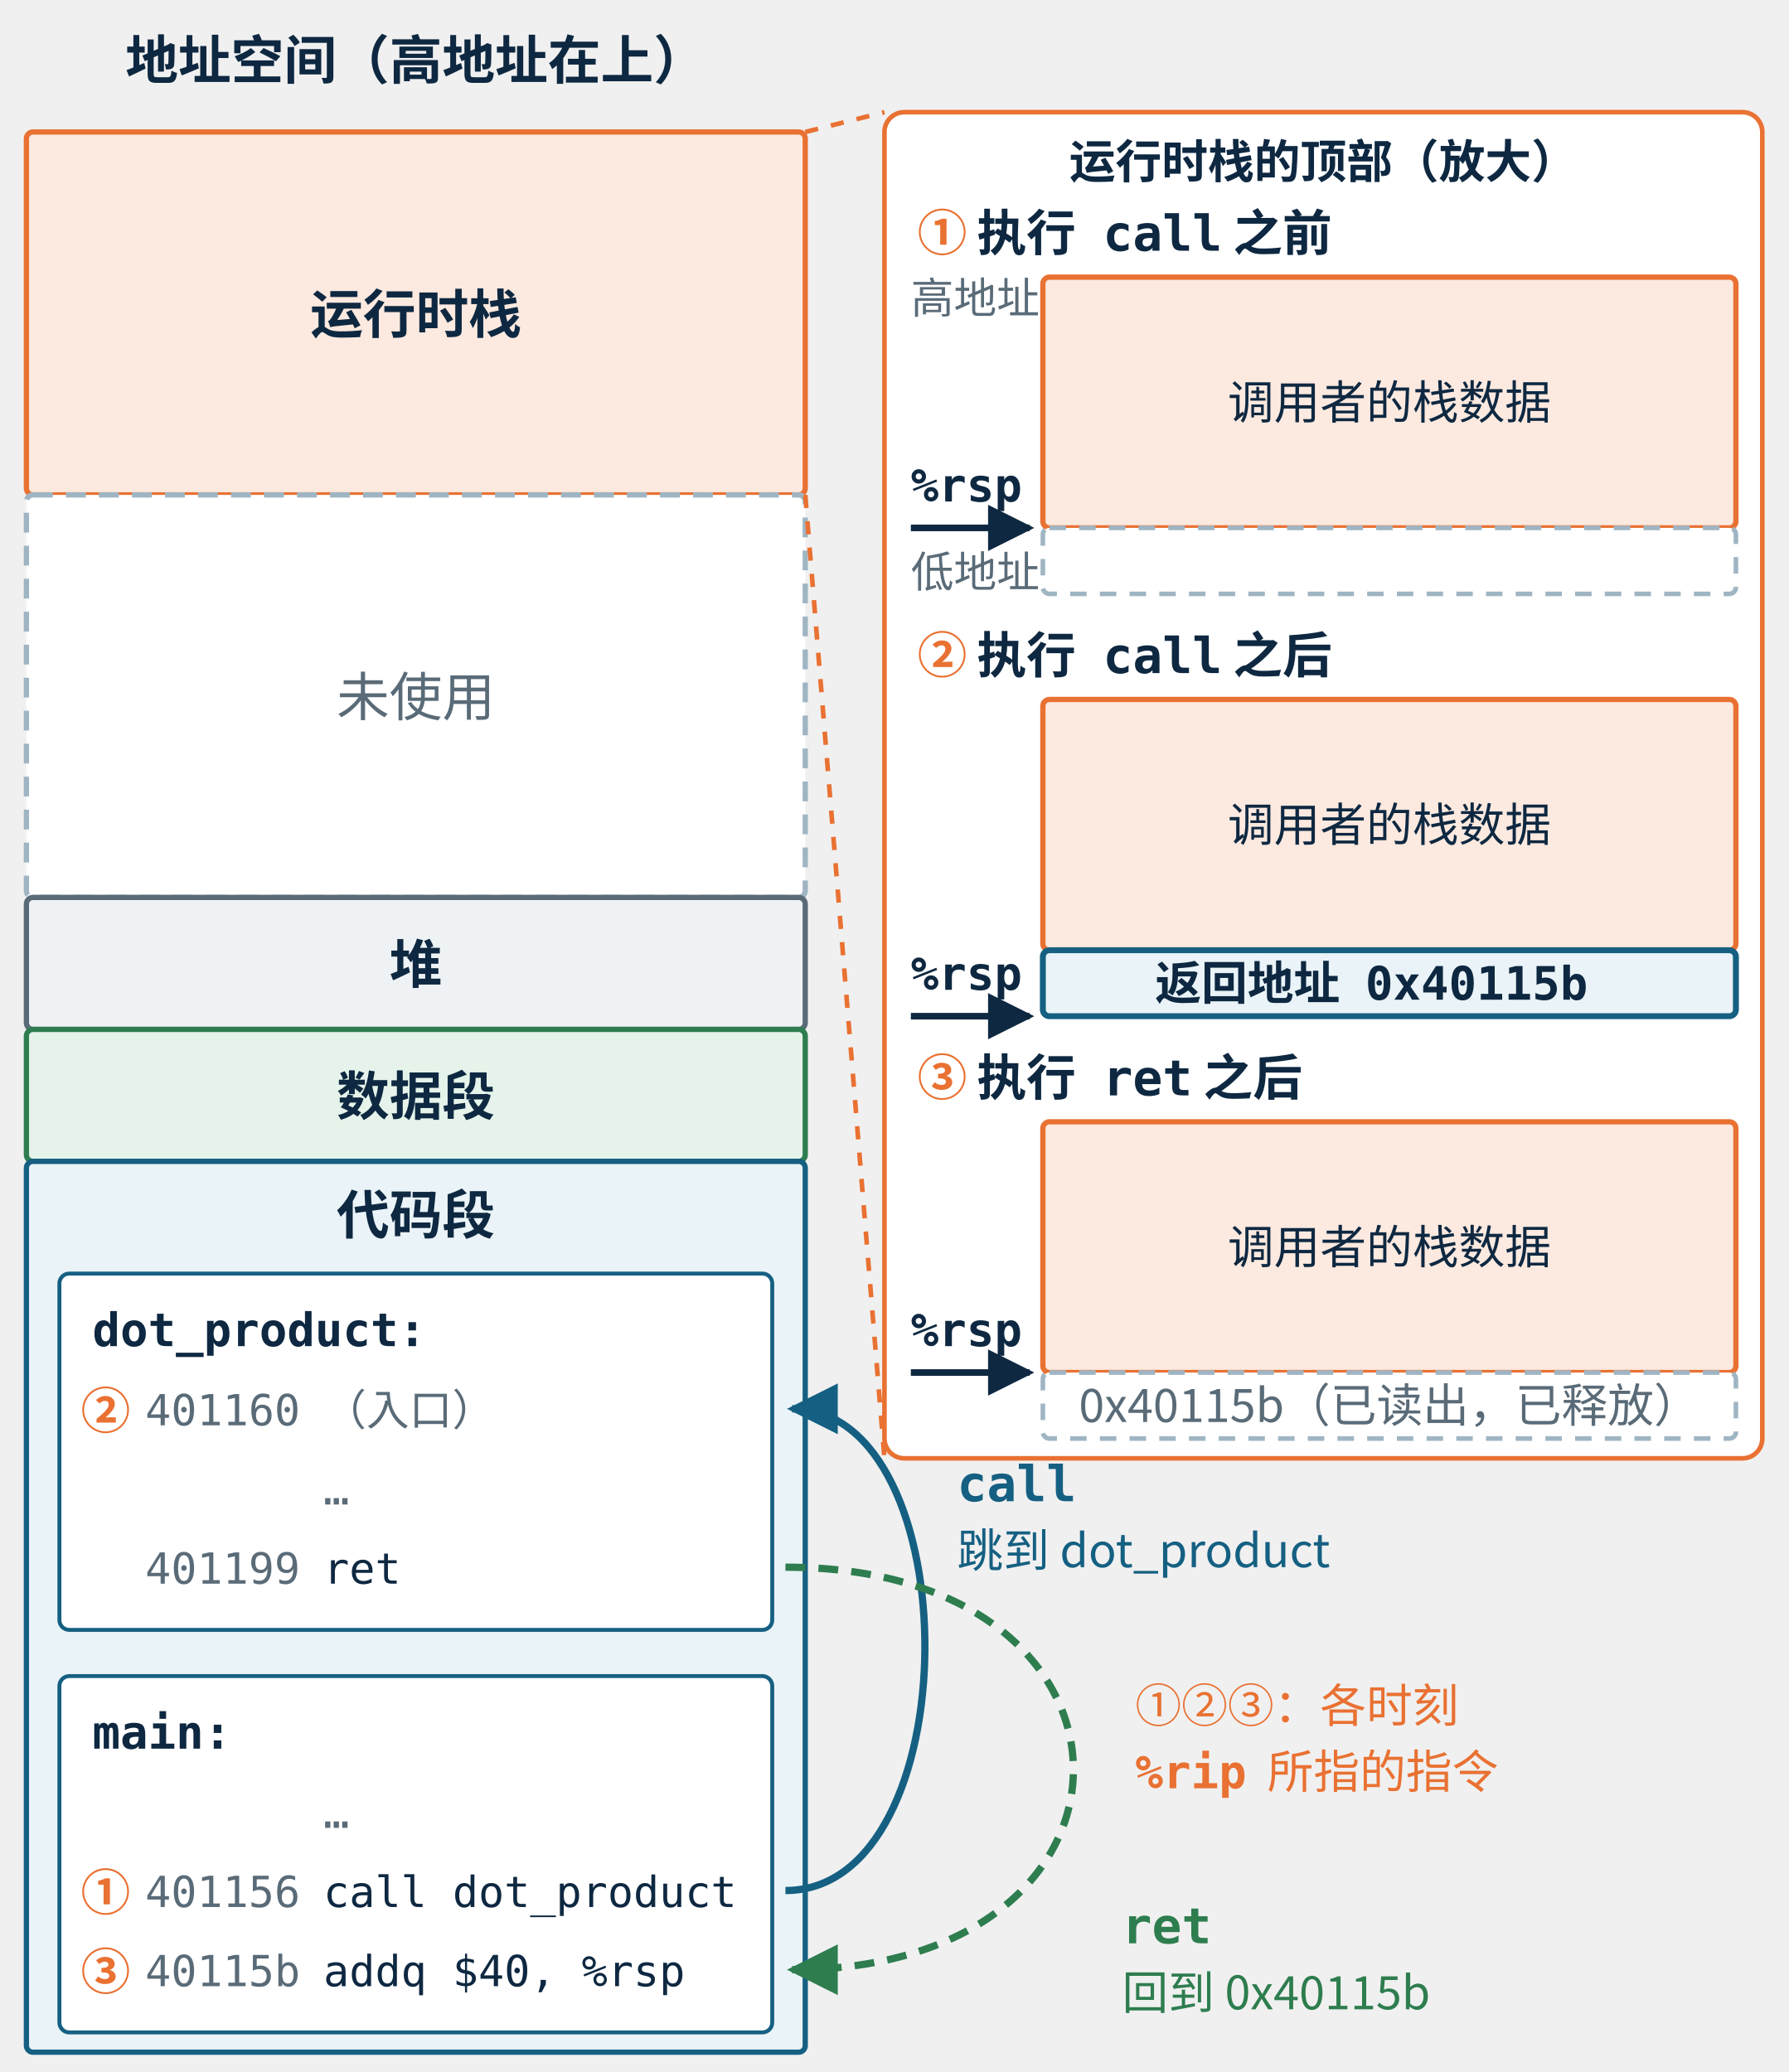
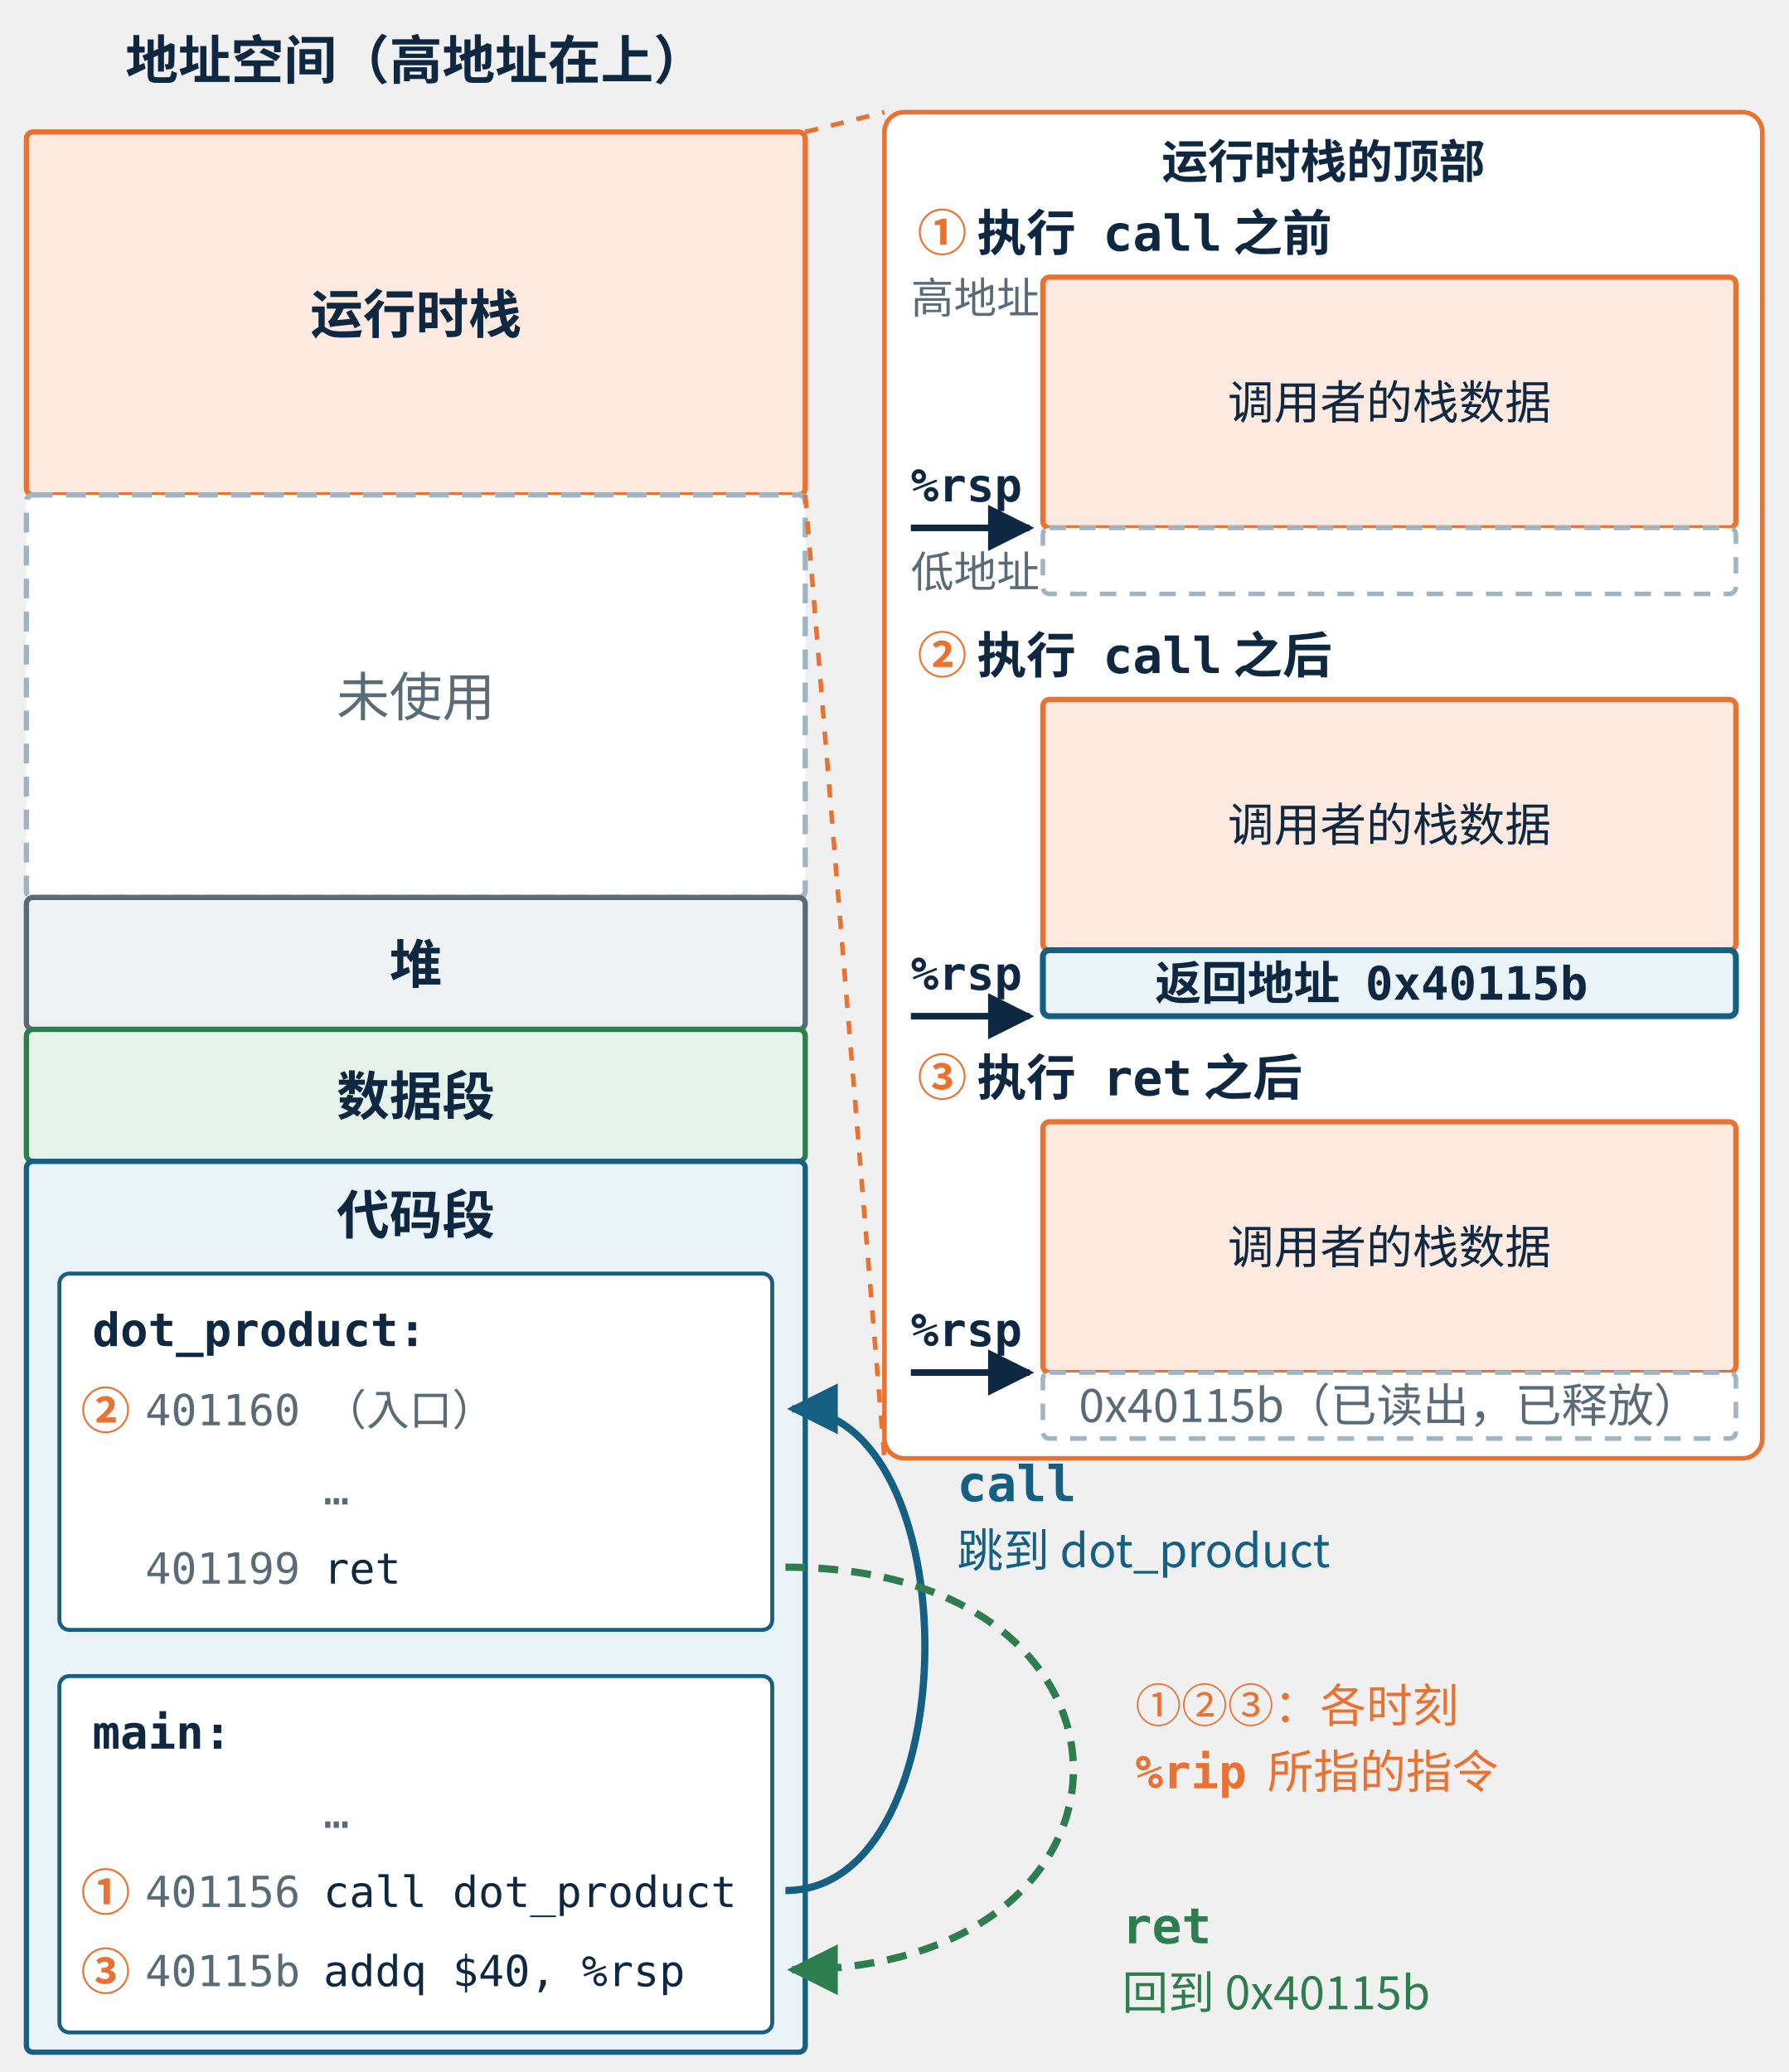
<svg xmlns="http://www.w3.org/2000/svg" viewBox="0 0 542 628" width="542" height="628">
  <defs>
    <marker id="ah-156082" viewBox="0 0 10 10" refX="9" refY="5" markerWidth="7" markerHeight="7" orient="auto-start-reverse">
      <path d="M0,0 L10,5 L0,10 z" fill="#156082" />
    </marker>
    <marker id="ah-e97132" viewBox="0 0 10 10" refX="9" refY="5" markerWidth="7" markerHeight="7" orient="auto-start-reverse">
      <path d="M0,0 L10,5 L0,10 z" fill="#e97132" />
    </marker>
    <marker id="ah-0e2841" viewBox="0 0 10 10" refX="9" refY="5" markerWidth="7" markerHeight="7" orient="auto-start-reverse">
      <path d="M0,0 L10,5 L0,10 z" fill="#0e2841" />
    </marker>
    <marker id="ah-2e7d4f" viewBox="0 0 10 10" refX="9" refY="5" markerWidth="7" markerHeight="7" orient="auto-start-reverse">
      <path d="M0,0 L10,5 L0,10 z" fill="#2e7d4f" />
    </marker>
    <marker id="ah-c0392b" viewBox="0 0 10 10" refX="9" refY="5" markerWidth="7" markerHeight="7" orient="auto-start-reverse">
      <path d="M0,0 L10,5 L0,10 z" fill="#c0392b" />
    </marker>
    <marker id="ah-5a6b78" viewBox="0 0 10 10" refX="9" refY="5" markerWidth="7" markerHeight="7" orient="auto-start-reverse">
      <path d="M0,0 L10,5 L0,10 z" fill="#5a6b78" />
    </marker>
    <marker id="ah-9fb5c3" viewBox="0 0 10 10" refX="9" refY="5" markerWidth="7" markerHeight="7" orient="auto-start-reverse">
      <path d="M0,0 L10,5 L0,10 z" fill="#9fb5c3" />
    </marker>
  </defs>
  <text x="126.0" y="24.0" font-family="PingFang SC, Noto Sans CJK SC, Source Han Sans SC, sans-serif" font-size="16" font-weight="bold" fill="#0e2841" text-anchor="middle">地址空间（高地址在上）</text>
  <rect x="8.0" y="40.0" width="236.0" height="110.0" rx="2" fill="#fce9df" stroke="#e97132" stroke-width="1.6" />
  <text x="126.0" y="101.0" font-family="PingFang SC, Noto Sans CJK SC, Source Han Sans SC, sans-serif" font-size="16" font-weight="bold" fill="#0e2841" text-anchor="middle">运行时栈</text>
  <rect x="8.0" y="150.0" width="236.0" height="122.0" rx="2" fill="#ffffff" stroke="#9fb5c3" stroke-width="1.6" stroke-dasharray="6 4" />
  <text x="126.0" y="217.0" font-family="PingFang SC, Noto Sans CJK SC, Source Han Sans SC, sans-serif" font-size="16" font-weight="normal" fill="#5a6b78" text-anchor="middle">未使用</text>
  <rect x="8.0" y="272.0" width="236.0" height="40.0" rx="2" fill="#eef2f4" stroke="#5a6b78" stroke-width="1.6" />
  <text x="126.0" y="298.0" font-family="PingFang SC, Noto Sans CJK SC, Source Han Sans SC, sans-serif" font-size="16" font-weight="bold" fill="#0e2841" text-anchor="middle">堆</text>
  <rect x="8.0" y="312.0" width="236.0" height="40.0" rx="2" fill="#e5f3ea" stroke="#2e7d4f" stroke-width="1.6" />
  <text x="126.0" y="338.0" font-family="PingFang SC, Noto Sans CJK SC, Source Han Sans SC, sans-serif" font-size="16" font-weight="bold" fill="#0e2841" text-anchor="middle">数据段</text>
  <rect x="8.0" y="352.0" width="236.0" height="270.0" rx="2" fill="#eaf3f7" stroke="#156082" stroke-width="1.6" />
  <text x="126.0" y="374.0" font-family="PingFang SC, Noto Sans CJK SC, Source Han Sans SC, sans-serif" font-size="16" font-weight="bold" fill="#0e2841" text-anchor="middle">代码段</text>
  <rect x="18.0" y="386.0" width="216.0" height="108.0" rx="3" fill="#ffffff" stroke="#156082" stroke-width="1.2" />
  <text x="28.0" y="408.0" font-family="SFMono-Regular, Menlo, DejaVu Sans Mono, Consolas, monospace" font-size="14" font-weight="bold" fill="#0e2841" text-anchor="start">dot_product:</text>
  <text x="32.0" y="433.0" font-family="PingFang SC, Noto Sans CJK SC, Source Han Sans SC, sans-serif" font-size="15" font-weight="bold" fill="#e97132" text-anchor="middle">②</text>
  <text x="44.0" y="432.0" font-family="SFMono-Regular, Menlo, DejaVu Sans Mono, Consolas, monospace" font-size="13" font-weight="normal" fill="#5a6b78" text-anchor="start">401160</text>
  <text x="98.0" y="432.0" font-family="SFMono-Regular, Menlo, DejaVu Sans Mono, Consolas, monospace" font-size="13" font-weight="normal" fill="#5a6b78" text-anchor="start">（入口）</text>
  <text x="44.0" y="456.0" font-family="SFMono-Regular, Menlo, DejaVu Sans Mono, Consolas, monospace" font-size="13" font-weight="normal" fill="#5a6b78" text-anchor="start" />
  <text x="98.0" y="456.0" font-family="SFMono-Regular, Menlo, DejaVu Sans Mono, Consolas, monospace" font-size="13" font-weight="normal" fill="#5a6b78" text-anchor="start">…</text>
  <text x="44.0" y="480.0" font-family="SFMono-Regular, Menlo, DejaVu Sans Mono, Consolas, monospace" font-size="13" font-weight="normal" fill="#5a6b78" text-anchor="start">401199</text>
  <text x="98.0" y="480.0" font-family="SFMono-Regular, Menlo, DejaVu Sans Mono, Consolas, monospace" font-size="13" font-weight="normal" fill="#0e2841" text-anchor="start">ret</text>
  <rect x="18.0" y="508.0" width="216.0" height="108.0" rx="3" fill="#ffffff" stroke="#156082" stroke-width="1.2" />
  <text x="28.0" y="530.0" font-family="SFMono-Regular, Menlo, DejaVu Sans Mono, Consolas, monospace" font-size="14" font-weight="bold" fill="#0e2841" text-anchor="start">main:</text>
  <text x="44.0" y="554.0" font-family="SFMono-Regular, Menlo, DejaVu Sans Mono, Consolas, monospace" font-size="13" font-weight="normal" fill="#5a6b78" text-anchor="start" />
  <text x="98.0" y="554.0" font-family="SFMono-Regular, Menlo, DejaVu Sans Mono, Consolas, monospace" font-size="13" font-weight="normal" fill="#5a6b78" text-anchor="start">…</text>
  <text x="32.0" y="579.0" font-family="PingFang SC, Noto Sans CJK SC, Source Han Sans SC, sans-serif" font-size="15" font-weight="bold" fill="#e97132" text-anchor="middle">①</text>
  <text x="44.0" y="578.0" font-family="SFMono-Regular, Menlo, DejaVu Sans Mono, Consolas, monospace" font-size="13" font-weight="normal" fill="#5a6b78" text-anchor="start">401156</text>
  <text x="98.0" y="578.0" font-family="SFMono-Regular, Menlo, DejaVu Sans Mono, Consolas, monospace" font-size="13" font-weight="normal" fill="#0e2841" text-anchor="start">call dot_product</text>
  <text x="32.0" y="603.0" font-family="PingFang SC, Noto Sans CJK SC, Source Han Sans SC, sans-serif" font-size="15" font-weight="bold" fill="#e97132" text-anchor="middle">③</text>
  <text x="44.0" y="602.0" font-family="SFMono-Regular, Menlo, DejaVu Sans Mono, Consolas, monospace" font-size="13" font-weight="normal" fill="#5a6b78" text-anchor="start">40115b</text>
  <text x="98.0" y="602.0" font-family="SFMono-Regular, Menlo, DejaVu Sans Mono, Consolas, monospace" font-size="13" font-weight="normal" fill="#0e2841" text-anchor="start">addq $40, %rsp</text>
  <path d="M 238 573 C 294 573, 294 427, 240 427" fill="none" stroke="#156082" stroke-width="2.2" marker-end="url(#ah-156082)" />
  <text x="290.0" y="455.0" font-family="SFMono-Regular, Menlo, DejaVu Sans Mono, Consolas, monospace" font-size="15" font-weight="bold" fill="#156082" text-anchor="start">call</text>
  <text x="290.0" y="475.0" font-family="PingFang SC, Noto Sans CJK SC, Source Han Sans SC, sans-serif" font-size="14" font-weight="normal" fill="#156082" text-anchor="start">跳到 dot_product</text>
  <path d="M 238 475 C 354 475, 354 597, 240 597" fill="none" stroke="#2e7d4f" stroke-width="2.2" stroke-dasharray="6 4" marker-end="url(#ah-2e7d4f)" />
  <text x="340.0" y="589.0" font-family="SFMono-Regular, Menlo, DejaVu Sans Mono, Consolas, monospace" font-size="15" font-weight="bold" fill="#2e7d4f" text-anchor="start">ret</text>
  <text x="340.0" y="609.0" font-family="PingFang SC, Noto Sans CJK SC, Source Han Sans SC, sans-serif" font-size="14" font-weight="normal" fill="#2e7d4f" text-anchor="start">回到 0x40115b</text>
  <text x="344.0" y="522.0" font-family="PingFang SC, Noto Sans CJK SC, Source Han Sans SC, sans-serif" font-size="14" font-weight="normal" fill="#e97132" text-anchor="start">①②③：各时刻</text>
  <text x="344.0" y="542.0" font-family="SFMono-Regular, Menlo, DejaVu Sans Mono, Consolas, monospace" font-size="14" font-weight="bold" fill="#e97132" text-anchor="start">%rip</text>
  <text x="384.0" y="542.0" font-family="PingFang SC, Noto Sans CJK SC, Source Han Sans SC, sans-serif" font-size="14" font-weight="normal" fill="#e97132" text-anchor="start">所指的指令</text>
  <rect x="268.0" y="34.0" width="266.0" height="408.0" rx="6" fill="#ffffff" stroke="#e97132" stroke-width="1.4" />
  <line x1="244.0" y1="40.0" x2="268.0" y2="34.0" stroke="#e97132" stroke-width="1.4" stroke-dasharray="4 4" />
  <line x1="244.0" y1="150.0" x2="268.0" y2="442.0" stroke="#e97132" stroke-width="1.4" stroke-dasharray="4 4" />
-   <text x="401.0" y="54.0" font-family="PingFang SC, Noto Sans CJK SC, Source Han Sans SC, sans-serif" font-size="14" font-weight="bold" fill="#0e2841" text-anchor="middle">运行时栈的顶部（放大）</text>
+   <text x="401.0" y="54.0" font-family="PingFang SC, Noto Sans CJK SC, Source Han Sans SC, sans-serif" font-size="14" font-weight="bold" fill="#0e2841" text-anchor="middle">运行时栈的顶部</text>
  <text x="278.0" y="76.0" font-family="PingFang SC, Noto Sans CJK SC, Source Han Sans SC, sans-serif" font-size="15" font-weight="bold" fill="#e97132" text-anchor="start">①</text>
  <text x="296.0" y="76.0" font-family="PingFang SC, Noto Sans CJK SC, Source Han Sans SC, sans-serif" font-size="15" font-weight="bold" fill="#0e2841" text-anchor="start">执行 </text>
  <text x="334.2" y="76.0" font-family="SFMono-Regular, Menlo, DejaVu Sans Mono, Consolas, monospace" font-size="15" font-weight="bold" fill="#0e2841" text-anchor="start">call</text>
  <text x="370.2" y="76.0" font-family="PingFang SC, Noto Sans CJK SC, Source Han Sans SC, sans-serif" font-size="15" font-weight="bold" fill="#0e2841" text-anchor="start" xml:space="preserve"> 之前</text>
  <rect x="316.0" y="84.0" width="210.0" height="76.0" rx="2" fill="#fce9df" stroke="#e97132" stroke-width="1.6" />
  <text x="421.0" y="127.0" font-family="PingFang SC, Noto Sans CJK SC, Source Han Sans SC, sans-serif" font-size="14" font-weight="normal" fill="#0e2841" text-anchor="middle">调用者的栈数据</text>
  <rect x="316.0" y="160.0" width="210.0" height="20.0" rx="2" fill="#ffffff" stroke="#9fb5c3" stroke-width="1.4" stroke-dasharray="5 4" />
  <line x1="276.0" y1="160.0" x2="312.0" y2="160.0" stroke="#0e2841" stroke-width="2" marker-end="url(#ah-0e2841)" />
  <text x="276.0" y="152.0" font-family="SFMono-Regular, Menlo, DejaVu Sans Mono, Consolas, monospace" font-size="14" font-weight="bold" fill="#0e2841" text-anchor="start">%rsp</text>
  <text x="276.0" y="95.0" font-family="PingFang SC, Noto Sans CJK SC, Source Han Sans SC, sans-serif" font-size="13" font-weight="normal" fill="#5a6b78" text-anchor="start">高地址</text>
  <text x="276.0" y="178.0" font-family="PingFang SC, Noto Sans CJK SC, Source Han Sans SC, sans-serif" font-size="13" font-weight="normal" fill="#5a6b78" text-anchor="start">低地址</text>
  <text x="278.0" y="204.0" font-family="PingFang SC, Noto Sans CJK SC, Source Han Sans SC, sans-serif" font-size="15" font-weight="bold" fill="#e97132" text-anchor="start">②</text>
  <text x="296.0" y="204.0" font-family="PingFang SC, Noto Sans CJK SC, Source Han Sans SC, sans-serif" font-size="15" font-weight="bold" fill="#0e2841" text-anchor="start">执行 </text>
  <text x="334.2" y="204.0" font-family="SFMono-Regular, Menlo, DejaVu Sans Mono, Consolas, monospace" font-size="15" font-weight="bold" fill="#0e2841" text-anchor="start">call</text>
  <text x="370.2" y="204.0" font-family="PingFang SC, Noto Sans CJK SC, Source Han Sans SC, sans-serif" font-size="15" font-weight="bold" fill="#0e2841" text-anchor="start" xml:space="preserve"> 之后</text>
  <rect x="316.0" y="212.0" width="210.0" height="76.0" rx="2" fill="#fce9df" stroke="#e97132" stroke-width="1.6" />
  <text x="421.0" y="255.0" font-family="PingFang SC, Noto Sans CJK SC, Source Han Sans SC, sans-serif" font-size="14" font-weight="normal" fill="#0e2841" text-anchor="middle">调用者的栈数据</text>
  <rect x="316.0" y="288.0" width="210.0" height="20.0" rx="2" fill="#eaf3f7" stroke="#156082" stroke-width="1.8" />
  <text x="350.0" y="303.0" font-family="PingFang SC, Noto Sans CJK SC, Source Han Sans SC, sans-serif" font-size="14" font-weight="bold" fill="#0e2841" text-anchor="start">返回地址 </text>
  <text x="413.7" y="303.0" font-family="SFMono-Regular, Menlo, DejaVu Sans Mono, Consolas, monospace" font-size="14" font-weight="bold" fill="#0e2841" text-anchor="start">0x40115b</text>
  <line x1="276.0" y1="308.0" x2="312.0" y2="308.0" stroke="#0e2841" stroke-width="2" marker-end="url(#ah-0e2841)" />
  <text x="276.0" y="300.0" font-family="SFMono-Regular, Menlo, DejaVu Sans Mono, Consolas, monospace" font-size="14" font-weight="bold" fill="#0e2841" text-anchor="start">%rsp</text>
  <text x="278.0" y="332.0" font-family="PingFang SC, Noto Sans CJK SC, Source Han Sans SC, sans-serif" font-size="15" font-weight="bold" fill="#e97132" text-anchor="start">③</text>
  <text x="296.0" y="332.0" font-family="PingFang SC, Noto Sans CJK SC, Source Han Sans SC, sans-serif" font-size="15" font-weight="bold" fill="#0e2841" text-anchor="start">执行 </text>
  <text x="334.2" y="332.0" font-family="SFMono-Regular, Menlo, DejaVu Sans Mono, Consolas, monospace" font-size="15" font-weight="bold" fill="#0e2841" text-anchor="start">ret</text>
  <text x="361.2" y="332.0" font-family="PingFang SC, Noto Sans CJK SC, Source Han Sans SC, sans-serif" font-size="15" font-weight="bold" fill="#0e2841" text-anchor="start" xml:space="preserve"> 之后</text>
  <rect x="316.0" y="340.0" width="210.0" height="76.0" rx="2" fill="#fce9df" stroke="#e97132" stroke-width="1.6" />
  <text x="421.0" y="383.0" font-family="PingFang SC, Noto Sans CJK SC, Source Han Sans SC, sans-serif" font-size="14" font-weight="normal" fill="#0e2841" text-anchor="middle">调用者的栈数据</text>
  <rect x="316.0" y="416.0" width="210.0" height="20.0" rx="2" fill="#ffffff" stroke="#9fb5c3" stroke-width="1.4" stroke-dasharray="5 4" />
  <text x="421.0" y="431.0" font-family="PingFang SC, Noto Sans CJK SC, Source Han Sans SC, sans-serif" font-size="14" font-weight="normal" fill="#5a6b78" text-anchor="middle">0x40115b（已读出，已释放）</text>
  <line x1="276.0" y1="416.0" x2="312.0" y2="416.0" stroke="#0e2841" stroke-width="2" marker-end="url(#ah-0e2841)" />
  <text x="276.0" y="408.0" font-family="SFMono-Regular, Menlo, DejaVu Sans Mono, Consolas, monospace" font-size="14" font-weight="bold" fill="#0e2841" text-anchor="start">%rsp</text>
</svg>
